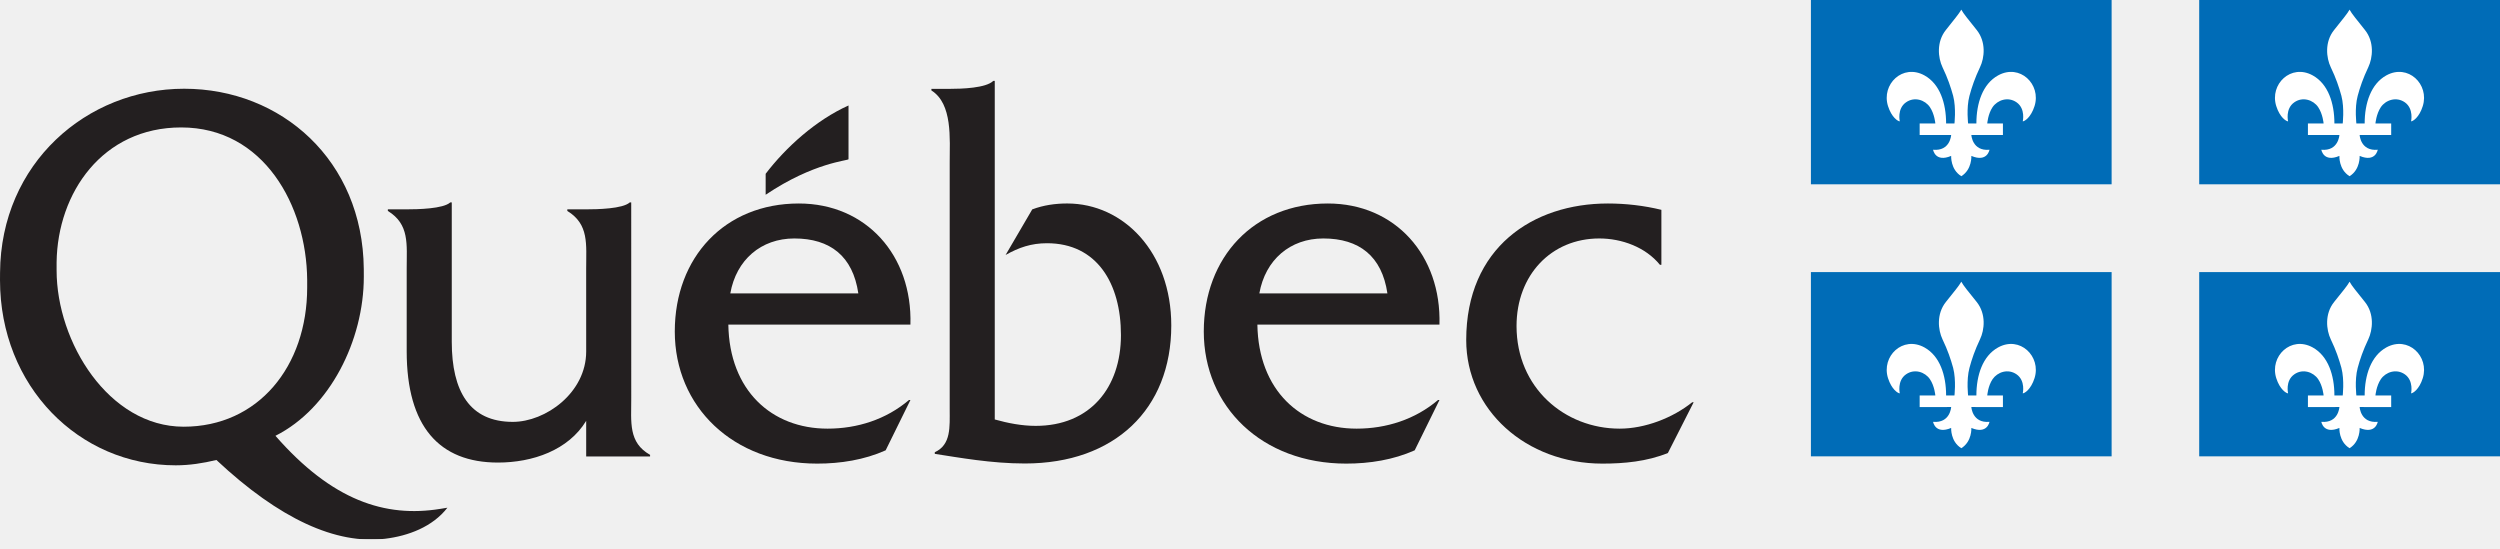
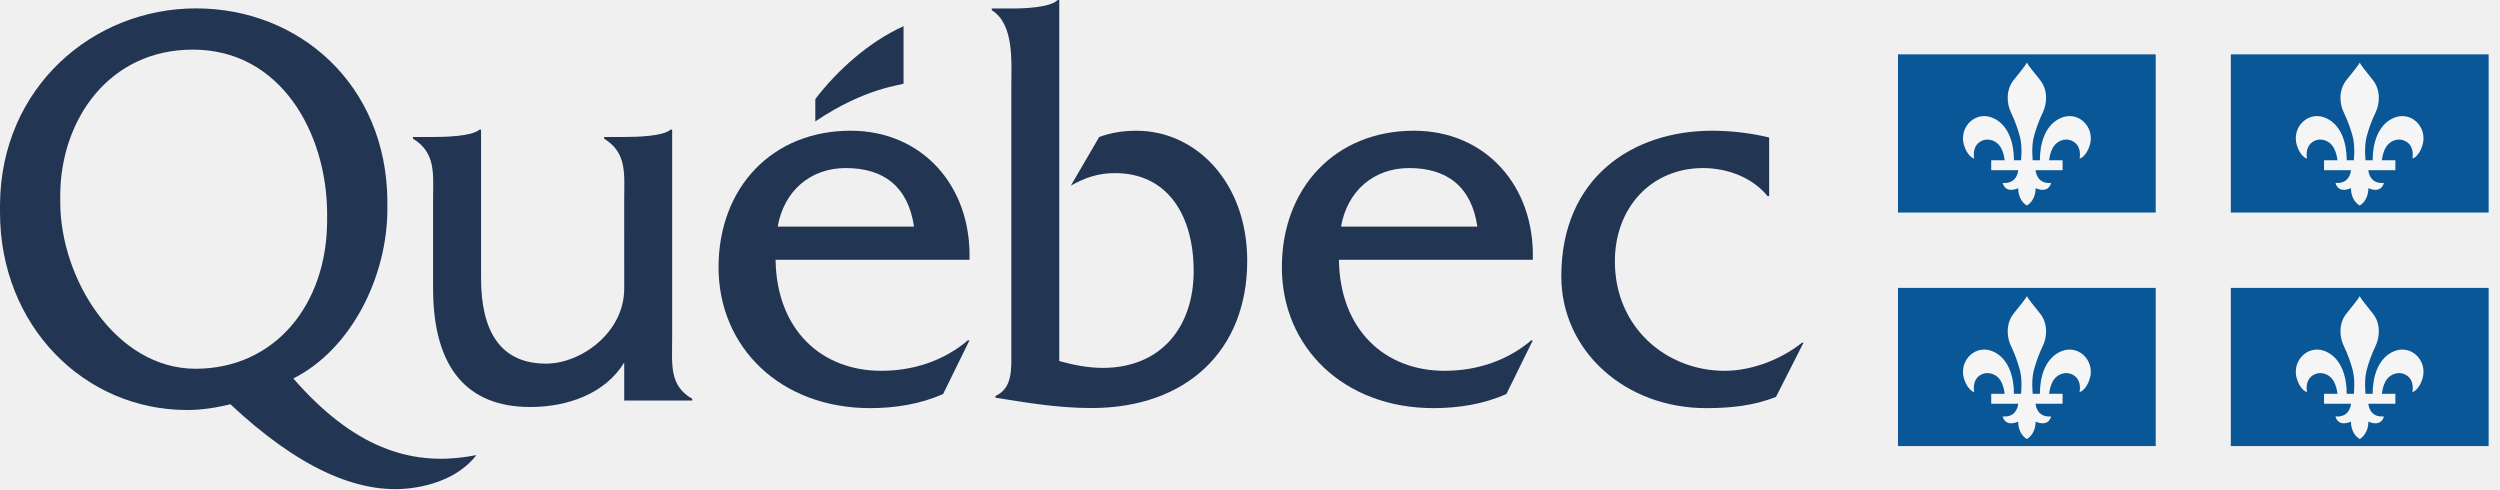
- <svg xmlns="http://www.w3.org/2000/svg" width="164" height="36" viewBox="0 0 164 36" fill="none">
-   <g clip-path="url(#clip0_103_4966)">
-     <path d="M41.41 26.103L41.408 13.279H41.311C40.856 13.701 39.168 13.733 38.454 13.733H37.216V13.838C38.647 14.714 38.453 16.017 38.453 17.629L38.454 23.058C38.454 25.77 35.789 27.675 33.64 27.675C30.809 27.675 29.636 25.668 29.636 22.425V13.279H29.536C29.082 13.701 27.386 13.733 26.67 13.733H25.443V13.838C26.873 14.714 26.679 16.017 26.679 17.629V23.041C26.679 27.992 28.828 30.344 32.665 30.344C34.943 30.344 37.282 29.536 38.454 27.607V29.943H42.645V29.838C41.215 29.028 41.41 27.724 41.41 26.103Z" fill="#231F20" />
-     <path d="M59.724 21.293C59.857 16.762 56.828 13.349 52.402 13.349C47.553 13.349 44.266 16.867 44.266 21.748C44.266 26.668 48.073 30.413 53.606 30.413C55.136 30.413 56.697 30.169 58.099 29.541L59.724 26.241H59.629C58.13 27.515 56.244 28.119 54.288 28.119C50.613 28.119 47.845 25.606 47.779 21.293H59.724ZM47.908 19.246C48.299 17.042 49.928 15.643 52.108 15.643C54.453 15.643 55.948 16.799 56.306 19.246H47.908Z" fill="#231F20" />
-     <path d="M62.31 5.829C63.087 5.829 64.679 5.78 65.159 5.307H65.256V27.517C66.129 27.761 67.037 27.937 67.94 27.937C71.499 27.937 73.534 25.447 73.534 21.98C73.534 18.583 71.952 15.956 68.685 15.956C67.651 15.956 66.839 16.234 65.967 16.726L67.715 13.736C68.459 13.456 69.236 13.348 70.01 13.348C73.7 13.348 76.836 16.55 76.836 21.351C76.836 26.85 73.113 30.405 67.23 30.405C65.029 30.405 62.921 30.018 61.322 29.773V29.666C62.4 29.172 62.3 28.007 62.3 26.85V10.705C62.3 9.084 62.498 6.814 61.1 5.933V5.829H62.31Z" fill="#231F20" />
-     <path d="M94.429 21.293C94.559 16.762 91.534 13.349 87.104 13.349C82.254 13.349 78.968 16.867 78.968 21.748C78.968 26.668 82.775 30.413 88.312 30.413C89.84 30.413 91.401 30.169 92.804 29.541L94.429 26.241H94.334C92.834 27.515 90.947 28.119 88.994 28.119C85.317 28.119 82.552 25.606 82.484 21.293H94.429ZM82.613 19.246C83.005 17.042 84.63 15.643 86.81 15.643C89.158 15.643 90.654 16.799 91.014 19.246H82.613Z" fill="#231F20" />
-     <path d="M108.987 17.372H108.892C107.946 16.209 106.384 15.643 104.916 15.643C101.762 15.643 99.485 18.041 99.485 21.389C99.485 25.439 102.64 28.119 106.251 28.119C107.914 28.119 109.736 27.412 111.009 26.389H111.104L109.413 29.718C108.041 30.274 106.547 30.413 105.115 30.413C100.104 30.413 96.184 26.884 96.184 22.307C96.184 16.245 100.558 13.349 105.474 13.349C106.645 13.349 107.848 13.486 108.987 13.765V17.372Z" fill="#231F20" />
-     <mask id="mask0_103_4966" style="mask-type:alpha" maskUnits="userSpaceOnUse" x="-42" y="-27" width="206" height="63">
-       <path d="M-41.007 -26.024V35.397H164V-26.024" fill="white" />
-     </mask>
-     <g mask="url(#mask0_103_4966)">
-       <path fill-rule="evenodd" clip-rule="evenodd" d="M55.663 10.443C55.663 8.804 55.663 6.919 55.663 6.919C53.53 7.876 51.55 9.664 50.227 11.401V12.776C53.395 10.643 55.663 10.542 55.663 10.443Z" fill="#231F20" />
-       <path d="M28.895 33.38C25.266 33.974 21.778 32.83 18.069 28.589C21.649 26.789 23.866 22.314 23.866 18.157C23.866 18.114 23.864 17.681 23.864 17.637C23.799 10.522 18.455 5.821 12.08 5.821C5.694 5.821 0.049 10.713 0.003 17.887C0.003 17.92 0 18.337 0 18.367C0 25.347 5.177 30.525 11.527 30.525C12.438 30.525 13.317 30.387 14.196 30.175C18.355 34.069 22.059 35.728 25.262 35.342C26.779 35.159 28.385 34.557 29.349 33.306L28.895 33.38ZM12.047 27.992C7.131 27.992 3.713 22.444 3.713 17.734C3.713 17.685 3.713 17.25 3.713 17.203C3.774 12.64 6.73 8.36 11.885 8.36C17.309 8.36 20.108 13.491 20.151 18.353C20.151 18.395 20.151 18.822 20.151 18.86C20.151 24.043 16.931 27.992 12.047 27.992Z" fill="#231F20" />
-       <path d="M118.796 12.09H138.522V0H118.796V12.09Z" fill="#006CB7" />
-       <path fill-rule="evenodd" clip-rule="evenodd" d="M128.662 0.633C128.513 0.901 128.191 1.28 127.651 1.965C127.022 2.746 127.133 3.794 127.429 4.413C127.773 5.128 127.971 5.722 128.126 6.285C128.342 7.101 128.2 8.197 128.214 8.098H127.665C127.665 6.762 127.253 5.505 126.247 4.948C124.815 4.156 123.403 5.532 123.853 6.959C124.091 7.708 124.509 7.961 124.626 7.961C124.626 7.961 124.435 7.136 125.03 6.716C125.589 6.319 126.285 6.559 126.603 7.029C126.909 7.48 126.958 8.098 126.958 8.098H125.93V8.858L127.996 8.855C127.996 8.855 127.942 9.93 126.81 9.823C126.81 9.823 126.95 10.673 127.996 10.227C127.996 10.227 127.942 11.116 128.662 11.559C129.377 11.116 129.321 10.227 129.321 10.227C130.371 10.673 130.51 9.823 130.51 9.823C129.377 9.93 129.321 8.855 129.321 8.855L131.392 8.858V8.098H130.364C130.364 8.098 130.41 7.48 130.713 7.029C131.037 6.559 131.727 6.319 132.292 6.716C132.887 7.136 132.693 7.961 132.693 7.961C132.81 7.961 133.228 7.708 133.466 6.959C133.916 5.532 132.503 4.156 131.073 4.948C130.065 5.505 129.651 6.762 129.651 8.098H129.109C129.119 8.197 128.976 7.101 129.197 6.285C129.348 5.722 129.548 5.128 129.887 4.413C130.188 3.794 130.298 2.746 129.67 1.965C129.127 1.28 128.804 0.901 128.662 0.633Z" fill="white" />
-       <path d="M144.268 12.09H164V0H144.268V12.09Z" fill="#006CB7" />
-       <path fill-rule="evenodd" clip-rule="evenodd" d="M154.132 0.633C153.983 0.901 153.663 1.28 153.119 1.965C152.488 2.746 152.601 3.794 152.899 4.413C153.244 5.128 153.44 5.722 153.596 6.285C153.812 7.101 153.669 8.197 153.684 8.098H153.137C153.137 6.762 152.723 5.505 151.717 4.948C150.286 4.156 148.872 5.532 149.322 6.959C149.558 7.708 149.98 7.961 150.099 7.961C150.099 7.961 149.903 7.136 150.501 6.716C151.057 6.319 151.755 6.559 152.072 7.029C152.378 7.48 152.428 8.098 152.428 8.098H151.4V8.858L153.465 8.855C153.465 8.855 153.409 9.93 152.28 9.823C152.28 9.823 152.416 10.673 153.465 10.227C153.465 10.227 153.409 11.116 154.132 11.559C154.846 11.116 154.793 10.227 154.793 10.227C155.842 10.673 155.98 9.823 155.98 9.823C154.846 9.93 154.793 8.855 154.793 8.855L156.862 8.858V8.098H155.829C155.829 8.098 155.881 7.48 156.183 7.029C156.504 6.559 157.199 6.319 157.763 6.716C158.353 7.136 158.167 7.961 158.167 7.961C158.282 7.961 158.702 7.708 158.934 6.959C159.382 5.532 157.969 4.156 156.539 4.948C155.537 5.505 155.122 6.762 155.122 8.098H154.579C154.591 8.197 154.443 7.101 154.665 6.285C154.815 5.722 155.02 5.128 155.359 4.413C155.653 3.794 155.768 2.746 155.138 1.965C154.597 1.28 154.271 0.901 154.132 0.633Z" fill="white" />
-       <path d="M118.796 29.936H138.522V17.849H118.796V29.936Z" fill="#006CB7" />
-       <path fill-rule="evenodd" clip-rule="evenodd" d="M128.662 18.48C128.513 18.749 128.191 19.129 127.651 19.808C127.022 20.593 127.133 21.639 127.429 22.262C127.773 22.976 127.971 23.568 128.126 24.131C128.342 24.948 128.2 26.04 128.214 25.941H127.665C127.665 24.609 127.253 23.353 126.247 22.794C124.815 22.002 123.403 23.38 123.853 24.806C124.091 25.551 124.509 25.804 124.626 25.804C124.626 25.804 124.435 24.98 125.03 24.56C125.589 24.165 126.285 24.404 126.603 24.875C126.909 25.323 126.958 25.941 126.958 25.941H125.93V26.704L127.996 26.701C127.996 26.701 127.942 27.773 126.81 27.672C126.81 27.672 126.95 28.515 127.996 28.073C127.996 28.073 127.942 28.959 128.662 29.402C129.377 28.959 129.321 28.073 129.321 28.073C130.371 28.515 130.51 27.672 130.51 27.672C129.377 27.773 129.321 26.701 129.321 26.701L131.392 26.704V25.941H130.364C130.364 25.941 130.41 25.323 130.713 24.875C131.037 24.404 131.727 24.165 132.292 24.56C132.887 24.98 132.693 25.804 132.693 25.804C132.81 25.804 133.228 25.551 133.466 24.806C133.916 23.38 132.503 22.002 131.073 22.794C130.065 23.353 129.651 24.609 129.651 25.941H129.109C129.119 26.04 128.976 24.948 129.197 24.131C129.348 23.568 129.548 22.976 129.887 22.262C130.188 21.639 130.298 20.593 129.67 19.808C129.127 19.129 128.804 18.749 128.662 18.48Z" fill="white" />
-       <path d="M144.268 29.936H164V17.849H144.268V29.936Z" fill="#006CB7" />
-       <path fill-rule="evenodd" clip-rule="evenodd" d="M154.132 18.48C153.983 18.749 153.663 19.129 153.119 19.808C152.488 20.593 152.601 21.639 152.899 22.262C153.244 22.976 153.44 23.568 153.596 24.131C153.812 24.948 153.669 26.04 153.684 25.941H153.137C153.137 24.609 152.723 23.353 151.717 22.794C150.286 22.002 148.872 23.38 149.322 24.806C149.558 25.551 149.98 25.804 150.099 25.804C150.099 25.804 149.903 24.98 150.501 24.56C151.057 24.165 151.755 24.404 152.072 24.875C152.378 25.323 152.428 25.941 152.428 25.941H151.4V26.704L153.465 26.701C153.465 26.701 153.409 27.773 152.28 27.672C152.28 27.672 152.416 28.515 153.465 28.073C153.465 28.073 153.409 28.959 154.132 29.402C154.846 28.959 154.793 28.073 154.793 28.073C155.842 28.515 155.98 27.672 155.98 27.672C154.846 27.773 154.793 26.701 154.793 26.701L156.862 26.704V25.941H155.829C155.829 25.941 155.881 25.323 156.183 24.875C156.504 24.404 157.199 24.165 157.763 24.56C158.353 24.98 158.167 25.804 158.167 25.804C158.282 25.804 158.702 25.551 158.934 24.806C159.382 23.38 157.969 22.002 156.539 22.794C155.537 23.353 155.122 24.609 155.122 25.941H154.579C154.591 26.04 154.443 24.948 154.665 24.131C154.815 23.568 155.02 22.976 155.359 22.262C155.653 21.639 155.768 20.593 155.138 19.808C154.597 19.129 154.271 18.749 154.132 18.48Z" fill="white" />
-     </g>
-   </g>
-   <defs>
-     <clipPath id="clip0_103_4966">
-       <rect width="164" height="35.397" fill="white" />
-     </clipPath>
-   </defs>
+ <svg xmlns="http://www.w3.org/2000/svg" width="184" height="36" viewBox="0 0 184 36" fill="none">
+   <path d="M49.471 24.883V9.538H49.354C48.811 10.04 46.797 10.081 45.943 10.081H44.463V10.205C46.173 11.257 45.941 12.811 45.941 14.744L45.942 21.239C45.942 24.484 42.758 26.763 40.191 26.763C36.81 26.763 35.406 24.358 35.406 20.478V9.539H35.29C34.746 10.04 32.719 10.082 31.866 10.082H30.397V10.206C32.108 11.258 31.875 12.812 31.875 14.746V21.217C31.875 27.142 34.441 29.956 39.025 29.956C41.748 29.956 44.542 28.989 45.942 26.679V29.479H50.95V29.352C49.239 28.382 49.471 26.822 49.471 24.883Z" fill="#223654" />
+   <path d="M57.236 16.677C57.704 14.042 59.648 12.369 62.255 12.369C65.055 12.369 66.843 13.749 67.27 16.677H57.236ZM71.355 19.123C71.51 13.707 67.892 9.621 62.604 9.621C56.809 9.621 52.885 13.832 52.885 19.672C52.885 25.556 57.431 30.038 64.044 30.038C65.872 30.038 67.738 29.747 69.411 28.998L71.355 25.048H71.237C69.448 26.571 67.193 27.291 64.859 27.291C60.465 27.291 57.16 24.287 57.082 19.123H71.355Z" fill="#223654" />
+   <path d="M74.441 0.625C75.371 0.625 77.273 0.567 77.846 0H77.962V26.573C79.006 26.866 80.089 27.076 81.17 27.076C85.42 27.076 87.854 24.1 87.854 19.951C87.854 15.883 85.961 12.741 82.059 12.741C80.823 12.741 79.857 13.076 78.813 13.663L80.9 10.086C81.788 9.75 82.716 9.622 83.643 9.622C88.05 9.622 91.796 13.453 91.796 19.196C91.796 25.777 87.351 30.032 80.32 30.032C77.692 30.032 75.171 29.568 73.266 29.273V29.144C74.549 28.554 74.433 27.16 74.433 25.777V6.459C74.433 4.52 74.666 1.805 72.995 0.75V0.625H74.441Z" fill="#223654" />
+   <path d="M98.698 16.677C99.167 14.042 101.109 12.369 103.717 12.369C106.516 12.369 108.305 13.749 108.733 16.677H98.698ZM112.815 19.123C112.973 13.707 109.355 9.621 104.066 9.621C98.272 9.621 94.345 13.832 94.345 19.672C94.345 25.556 98.894 30.038 105.505 30.038C107.333 30.038 109.201 29.747 110.871 28.998L112.816 25.048H112.701C110.912 26.571 108.655 27.291 106.322 27.291C101.927 27.291 98.622 24.287 98.544 19.123H112.815Z" fill="#223654" />
+   <path d="M130.209 14.435H130.094C128.965 13.043 127.098 12.369 125.347 12.369C121.575 12.369 118.855 15.237 118.855 19.241C118.855 24.088 122.626 27.292 126.942 27.292C128.925 27.292 131.104 26.449 132.62 25.227H132.737L130.715 29.206C129.082 29.873 127.293 30.039 125.58 30.039C119.593 30.039 114.912 25.817 114.912 20.337C114.912 13.087 120.138 9.622 126.009 9.622C127.41 9.622 128.848 9.788 130.209 10.121V14.435Z" fill="#223654" />
+   <path fill-rule="evenodd" clip-rule="evenodd" d="M66.502 6.144C66.502 4.185 66.502 1.928 66.502 1.928C63.953 3.072 61.588 5.211 60.007 7.293V8.935C63.789 6.382 66.502 6.263 66.502 6.144Z" fill="#223654" />
+   <path d="M14.391 27.14C8.519 27.14 4.434 20.505 4.434 14.869C4.434 14.812 4.434 14.291 4.435 14.234C4.508 8.774 8.038 3.652 14.197 3.652C20.678 3.652 24.021 9.793 24.076 15.611C24.076 15.658 24.076 16.17 24.076 16.217C24.076 22.417 20.226 27.14 14.391 27.14ZM34.521 33.589C30.185 34.3 26.016 32.931 21.587 27.856C25.865 25.705 28.511 20.35 28.511 15.374C28.511 15.323 28.51 14.807 28.51 14.755C28.433 6.24 22.046 0.617 14.431 0.617C6.801 0.617 0.058 6.469 0.001 15.053C0.001 15.091 -0 15.59 -0 15.627C-0 23.977 6.186 30.176 13.77 30.176C14.86 30.176 15.909 30.007 16.959 29.754C21.927 34.413 26.354 36.397 30.18 35.935C31.995 35.717 33.911 34.995 35.063 33.496L34.521 33.589Z" fill="#223654" />
+   <path d="M158.66 4H139.691V15.643H158.66V4Z" fill="#095797" />
+   <path fill-rule="evenodd" clip-rule="evenodd" d="M149.177 4.61C149.039 4.866 148.729 5.232 148.209 5.889C147.603 6.644 147.709 7.655 147.996 8.25C148.325 8.939 148.515 9.509 148.665 10.052C148.873 10.84 148.736 11.893 148.75 11.797H148.226C148.226 10.512 147.824 9.304 146.858 8.767C145.482 8.004 144.124 9.326 144.555 10.701C144.784 11.423 145.189 11.665 145.303 11.665C145.303 11.665 145.114 10.87 145.687 10.465C146.227 10.082 146.893 10.313 147.203 10.77C147.495 11.202 147.541 11.797 147.541 11.797H146.554V12.529L148.542 12.527C148.542 12.527 148.487 13.562 147.4 13.462C147.4 13.462 147.535 14.276 148.542 13.851C148.542 13.851 148.487 14.702 149.179 15.13C149.869 14.702 149.819 13.851 149.819 13.851C150.827 14.275 150.959 13.462 150.959 13.462C149.87 13.563 149.819 12.527 149.819 12.527L151.807 12.529V11.797H150.816C150.816 11.797 150.864 11.203 151.155 10.77C151.464 10.313 152.132 10.082 152.669 10.465C153.242 10.87 153.056 11.665 153.056 11.665C153.171 11.665 153.574 11.423 153.804 10.701C154.235 9.326 152.875 8.004 151.503 8.767C150.532 9.304 150.136 10.512 150.136 11.797H149.608C149.621 11.893 149.484 10.84 149.693 10.052C149.842 9.509 150.033 8.939 150.362 8.25C150.649 7.654 150.756 6.644 150.15 5.889C149.63 5.232 149.317 4.866 149.177 4.61Z" fill="#F5F5F5" />
+   <path d="M183.164 4H164.189V15.643H183.164V4Z" fill="#095797" />
+   <path fill-rule="evenodd" clip-rule="evenodd" d="M173.675 4.61C173.534 4.866 173.225 5.232 172.7 5.889C172.094 6.644 172.201 7.655 172.491 8.25C172.821 8.939 173.01 9.509 173.16 10.052C173.366 10.84 173.231 11.893 173.245 11.797H172.718C172.718 10.512 172.319 9.304 171.35 8.767C169.976 8.004 168.62 9.326 169.051 10.701C169.277 11.423 169.681 11.665 169.797 11.665C169.797 11.665 169.609 10.87 170.184 10.465C170.72 10.082 171.387 10.313 171.695 10.77C171.99 11.202 172.036 11.797 172.036 11.797H171.049V12.529L173.033 12.527C173.033 12.527 172.979 13.562 171.893 13.462C171.893 13.462 172.026 14.276 173.033 13.851C173.033 13.851 172.979 14.702 173.675 15.13C174.362 14.702 174.309 13.851 174.309 13.851C175.318 14.275 175.453 13.462 175.453 13.462C174.361 13.563 174.309 12.527 174.309 12.527L176.299 12.529V11.797H175.305C175.305 11.797 175.357 11.203 175.646 10.77C175.957 10.313 176.624 10.082 177.164 10.465C177.733 10.87 177.553 11.665 177.553 11.665C177.664 11.665 178.067 11.423 178.29 10.701C178.722 9.326 177.364 8.004 175.992 8.767C175.026 9.304 174.627 10.512 174.627 11.797H174.103C174.117 11.893 173.976 10.84 174.187 10.052C174.331 9.509 174.525 8.939 174.853 8.25C175.139 7.654 175.245 6.644 174.641 5.889C174.123 5.232 173.808 4.866 173.675 4.61Z" fill="#F5F5F5" />
+   <path d="M158.66 21.189H139.691V32.83H158.66V21.189Z" fill="#095797" />
+   <path fill-rule="evenodd" clip-rule="evenodd" d="M149.177 21.797C149.039 22.053 148.729 22.419 148.209 23.075C147.603 23.83 147.709 24.838 147.996 25.435C148.325 26.125 148.515 26.694 148.665 27.241C148.873 28.026 148.736 29.078 148.75 28.983H148.226C148.226 27.701 147.824 26.488 146.858 25.951C145.482 25.188 144.124 26.514 144.555 27.886C144.784 28.606 145.189 28.851 145.303 28.851C145.303 28.851 145.114 28.057 145.687 27.651C146.227 27.271 146.893 27.502 147.203 27.951C147.495 28.388 147.541 28.982 147.541 28.982H146.554V29.713H148.542C148.542 29.713 148.487 30.745 147.4 30.648C147.4 30.648 147.535 31.459 148.542 31.031C148.542 31.031 148.487 31.887 149.179 32.316C149.869 31.887 149.819 31.031 149.819 31.031C150.827 31.459 150.959 30.648 150.959 30.648C149.87 30.745 149.819 29.713 149.819 29.713H151.807V28.982H150.816C150.816 28.982 150.864 28.388 151.155 27.951C151.464 27.502 152.132 27.271 152.669 27.651C153.242 28.057 153.056 28.851 153.056 28.851C153.171 28.851 153.574 28.606 153.804 27.886C154.235 26.513 152.875 25.187 151.503 25.951C150.532 26.489 150.136 27.701 150.136 28.983H149.608C149.621 29.078 149.484 28.026 149.693 27.241C149.842 26.694 150.033 26.125 150.362 25.435C150.649 24.838 150.756 23.83 150.15 23.075C149.63 22.42 149.317 22.054 149.177 21.797Z" fill="#F5F5F5" />
+   <path d="M183.164 21.189H164.189V32.83H183.164V21.189Z" fill="#095797" />
+   <path fill-rule="evenodd" clip-rule="evenodd" d="M173.675 21.797C173.534 22.053 173.225 22.419 172.7 23.075C172.094 23.83 172.201 24.838 172.491 25.435C172.821 26.125 173.01 26.694 173.16 27.241C173.366 28.026 173.231 29.078 173.245 28.983H172.718C172.718 27.701 172.319 26.488 171.35 25.951C169.976 25.188 168.62 26.514 169.051 27.886C169.277 28.606 169.681 28.851 169.797 28.851C169.797 28.851 169.609 28.057 170.184 27.651C170.72 27.271 171.387 27.502 171.695 27.951C171.99 28.388 172.036 28.982 172.036 28.982H171.049V29.713H173.033C173.033 29.713 172.979 30.745 171.893 30.648C171.893 30.648 172.026 31.459 173.033 31.031C173.033 31.031 172.979 31.887 173.675 32.316C174.362 31.887 174.309 31.031 174.309 31.031C175.318 31.459 175.453 30.648 175.453 30.648C174.361 30.745 174.309 29.713 174.309 29.713H176.299V28.982H175.305C175.305 28.982 175.357 28.388 175.646 27.951C175.957 27.502 176.624 27.271 177.164 27.651C177.733 28.057 177.553 28.851 177.553 28.851C177.664 28.851 178.067 28.606 178.29 27.886C178.722 26.513 177.364 25.187 175.992 25.951C175.026 26.489 174.627 27.701 174.627 28.983H174.103C174.117 29.078 173.976 28.026 174.187 27.241C174.331 26.694 174.525 26.125 174.853 25.435C175.139 24.838 175.245 23.83 174.641 23.075C174.123 22.42 173.808 22.054 173.675 21.797Z" fill="#F5F5F5" />
</svg>
